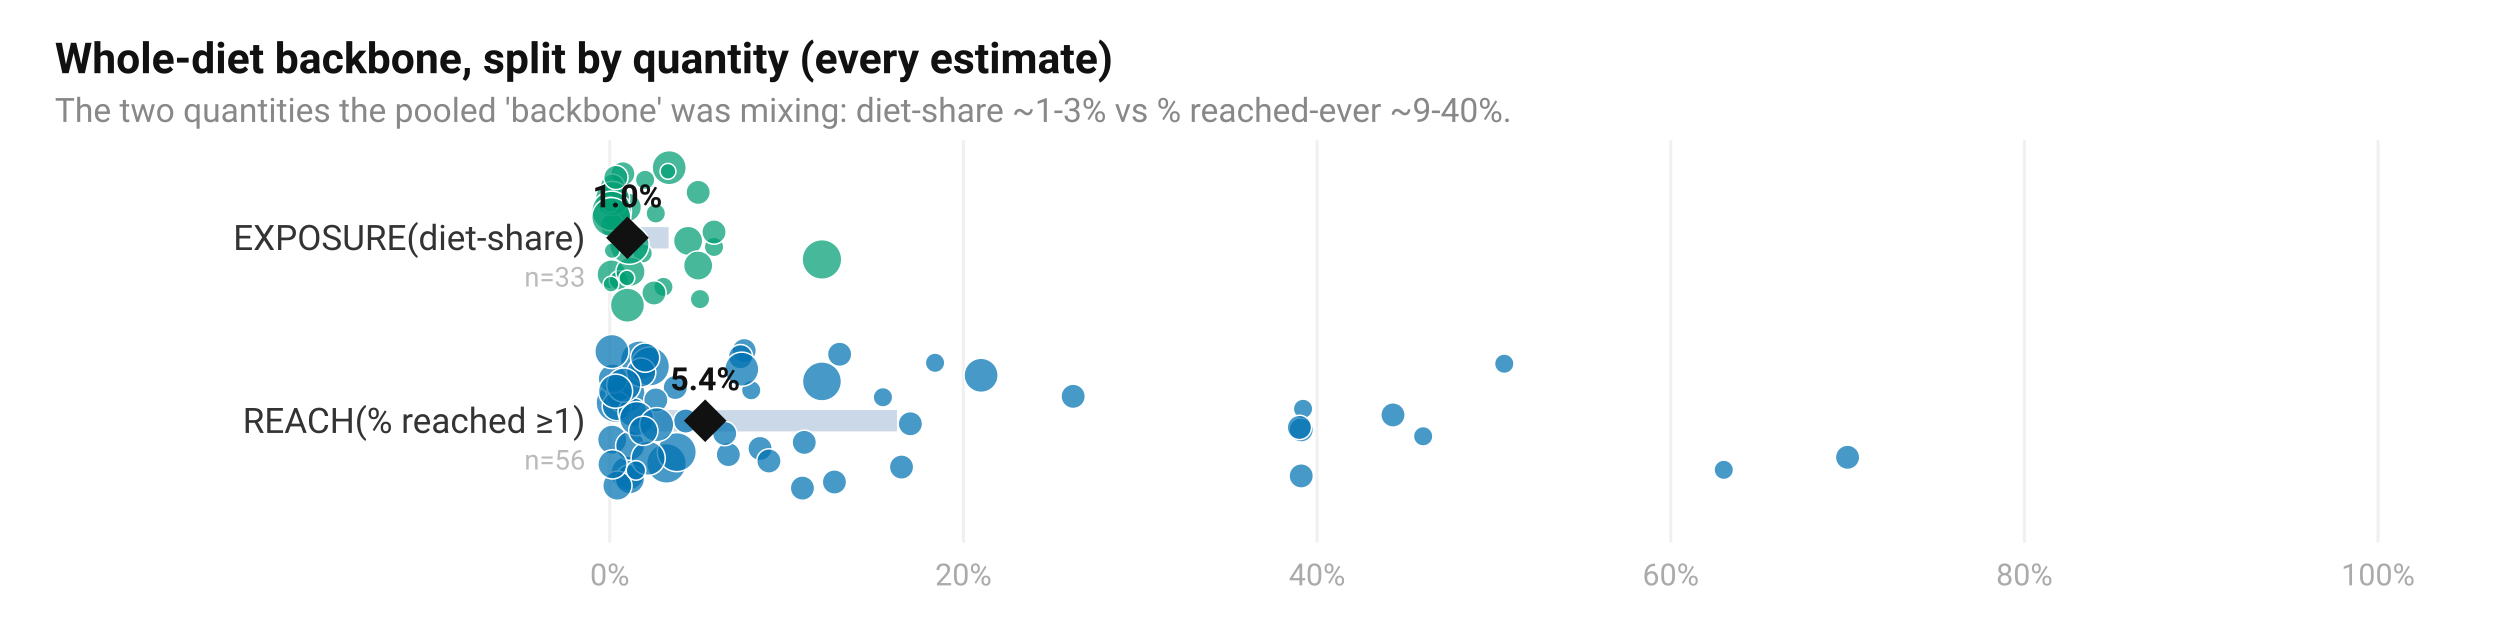
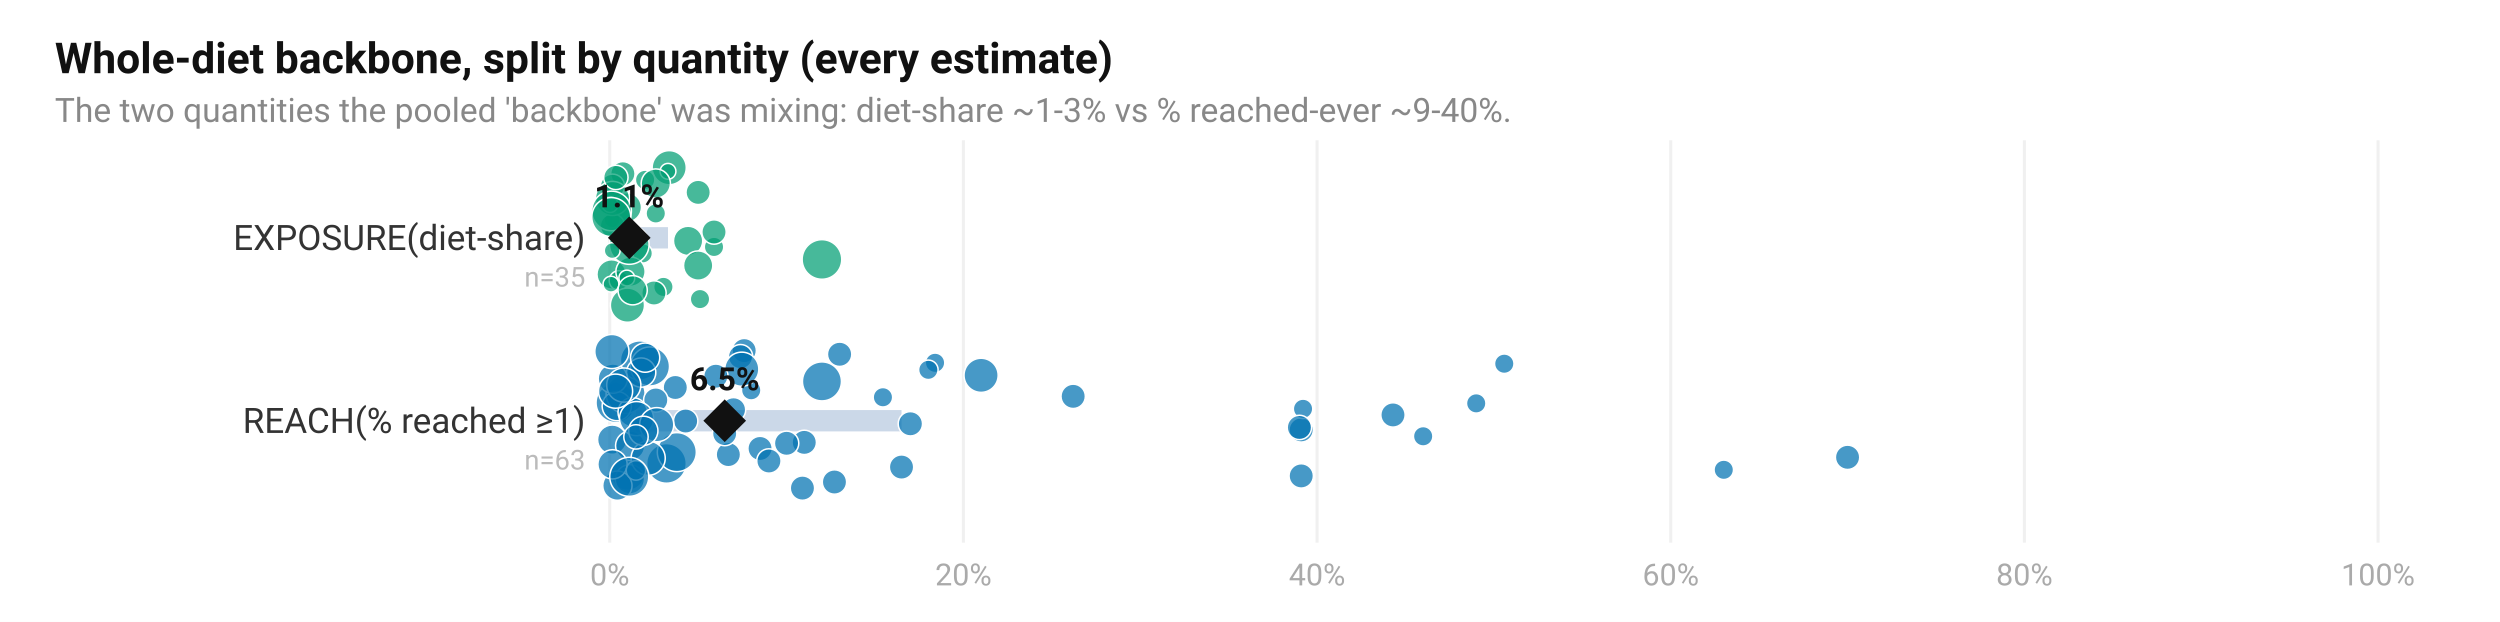
<svg xmlns="http://www.w3.org/2000/svg" viewBox="0 0 820 204" font-family="-apple-system,Segoe UI,Roboto,sans-serif" width="820" height="204">
  <rect width="820" height="204" fill="#fff" />
  <text x="18.0" y="24.0" font-size="14" text-anchor="start" fill="#111" font-weight="bold">Whole-diet backbone, split by quantity (every estimate)</text>
  <text x="18.0" y="40.0" font-size="11" text-anchor="start" fill="#888" font-weight="normal">The two quantities the pooled 'backbone' was mixing: diet-share ~1-3% vs % reached-ever ~9-40%.</text>
  <line x1="200.0" y1="46.0" x2="200.0" y2="178.0" stroke="#f0f0f0" stroke-width="1" />
  <text x="200.0" y="192.0" font-size="10" text-anchor="middle" fill="#aaa" font-weight="normal">0%</text>
  <line x1="316.0" y1="46.0" x2="316.0" y2="178.0" stroke="#f0f0f0" stroke-width="1" />
  <text x="316.0" y="192.0" font-size="10" text-anchor="middle" fill="#aaa" font-weight="normal">20%</text>
  <line x1="432.0" y1="46.0" x2="432.0" y2="178.0" stroke="#f0f0f0" stroke-width="1" />
  <text x="432.0" y="192.0" font-size="10" text-anchor="middle" fill="#aaa" font-weight="normal">40%</text>
  <line x1="548.0" y1="46.0" x2="548.0" y2="178.0" stroke="#f0f0f0" stroke-width="1" />
  <text x="548.0" y="192.0" font-size="10" text-anchor="middle" fill="#aaa" font-weight="normal">60%</text>
  <line x1="664.0" y1="46.0" x2="664.0" y2="178.0" stroke="#f0f0f0" stroke-width="1" />
  <text x="664.0" y="192.0" font-size="10" text-anchor="middle" fill="#aaa" font-weight="normal">80%</text>
  <line x1="780.0" y1="46.0" x2="780.0" y2="178.0" stroke="#f0f0f0" stroke-width="1" />
  <text x="780.0" y="192.0" font-size="10" text-anchor="middle" fill="#aaa" font-weight="normal">100%</text>
  <text x="192.0" y="82.0" font-size="11.5" text-anchor="end" fill="#333" font-weight="normal">EXPOSURE
(diet-share)</text>
-   <text x="192.0" y="94.0" font-size="9" text-anchor="end" fill="#bbb" font-weight="normal">n=33</text>
-   <line x1="200.9" y1="78.0" x2="219.3" y2="78.0" stroke="#cbd8e8" stroke-width="7" />
+   <text x="192.0" y="94.0" font-size="9" text-anchor="end" fill="#bbb" font-weight="normal">n=35</text>
+   <line x1="200.9" y1="78.0" x2="219.1" y2="78.0" stroke="#cbd8e8" stroke-width="7" />
  <circle cx="219.5" cy="55.0" r="5.6" fill="#009E73" fill-opacity="0.72" stroke="#fff" stroke-width="0.5" />
  <circle cx="200.6" cy="90.0" r="4.8" fill="#009E73" fill-opacity="0.72" stroke="#fff" stroke-width="0.5" />
  <circle cx="225.7" cy="79.0" r="4.8" fill="#009E73" fill-opacity="0.72" stroke="#fff" stroke-width="0.5" />
  <circle cx="205.6" cy="68.0" r="4.8" fill="#009E73" fill-opacity="0.72" stroke="#fff" stroke-width="0.5" />
  <circle cx="204.3" cy="57.0" r="4.0" fill="#009E73" fill-opacity="0.72" stroke="#fff" stroke-width="0.5" />
  <circle cx="203.0" cy="92.0" r="3.2" fill="#009E73" fill-opacity="0.72" stroke="#fff" stroke-width="0.5" />
  <circle cx="234.2" cy="81.0" r="3.2" fill="#009E73" fill-opacity="0.72" stroke="#fff" stroke-width="0.5" />
  <circle cx="215.1" cy="70.0" r="3.2" fill="#009E73" fill-opacity="0.72" stroke="#fff" stroke-width="0.5" />
  <circle cx="211.6" cy="59.0" r="3.2" fill="#009E73" fill-opacity="0.72" stroke="#fff" stroke-width="0.5" />
  <circle cx="217.6" cy="94.1" r="3.2" fill="#009E73" fill-opacity="0.72" stroke="#fff" stroke-width="0.5" />
  <circle cx="210.8" cy="83.1" r="3.2" fill="#009E73" fill-opacity="0.72" stroke="#fff" stroke-width="0.5" />
  <circle cx="200.8" cy="72.1" r="2.6" fill="#009E73" fill-opacity="0.72" stroke="#fff" stroke-width="0.5" />
  <circle cx="200.9" cy="61.1" r="4.0" fill="#009E73" fill-opacity="0.72" stroke="#fff" stroke-width="0.5" />
  <circle cx="214.5" cy="96.1" r="4.0" fill="#009E73" fill-opacity="0.72" stroke="#fff" stroke-width="0.5" />
  <circle cx="269.6" cy="85.1" r="6.5" fill="#009E73" fill-opacity="0.72" stroke="#fff" stroke-width="0.5" />
  <circle cx="200.9" cy="74.1" r="4.0" fill="#009E73" fill-opacity="0.72" stroke="#fff" stroke-width="0.5" />
  <circle cx="229.0" cy="63.1" r="4.0" fill="#009E73" fill-opacity="0.72" stroke="#fff" stroke-width="0.5" />
  <circle cx="229.6" cy="98.1" r="3.2" fill="#009E73" fill-opacity="0.72" stroke="#fff" stroke-width="0.5" />
  <circle cx="229.0" cy="87.1" r="4.8" fill="#009E73" fill-opacity="0.72" stroke="#fff" stroke-width="0.5" />
  <circle cx="234.2" cy="76.1" r="4.0" fill="#009E73" fill-opacity="0.72" stroke="#fff" stroke-width="0.5" />
  <circle cx="200.9" cy="65.1" r="5.6" fill="#009E73" fill-opacity="0.72" stroke="#fff" stroke-width="0.5" />
  <circle cx="205.8" cy="100.1" r="5.6" fill="#009E73" fill-opacity="0.72" stroke="#fff" stroke-width="0.5" />
  <circle cx="206.8" cy="89.1" r="4.8" fill="#009E73" fill-opacity="0.72" stroke="#fff" stroke-width="0.5" />
  <circle cx="205.6" cy="78.1" r="2.6" fill="#009E73" fill-opacity="0.72" stroke="#fff" stroke-width="0.5" />
  <circle cx="200.1" cy="67.1" r="2.6" fill="#009E73" fill-opacity="0.72" stroke="#fff" stroke-width="0.5" />
  <circle cx="219.1" cy="56.2" r="2.6" fill="#009E73" fill-opacity="0.72" stroke="#fff" stroke-width="0.5" />
  <circle cx="205.6" cy="91.2" r="2.6" fill="#009E73" fill-opacity="0.72" stroke="#fff" stroke-width="0.5" />
  <circle cx="206.4" cy="80.2" r="6.5" fill="#009E73" fill-opacity="0.72" stroke="#fff" stroke-width="0.5" />
  <circle cx="200.6" cy="69.2" r="6.5" fill="#009E73" fill-opacity="0.72" stroke="#fff" stroke-width="0.5" />
  <circle cx="202.0" cy="58.2" r="4.0" fill="#009E73" fill-opacity="0.72" stroke="#fff" stroke-width="0.5" />
  <circle cx="200.4" cy="93.2" r="2.6" fill="#009E73" fill-opacity="0.72" stroke="#fff" stroke-width="0.5" />
  <circle cx="200.8" cy="82.2" r="2.6" fill="#009E73" fill-opacity="0.72" stroke="#fff" stroke-width="0.5" />
  <circle cx="200.5" cy="71.2" r="6.4" fill="#009E73" fill-opacity="0.72" stroke="#fff" stroke-width="0.5" />
-   <path d="M205.8,71.0 L212.8,78.0 L205.8,85.0 L198.8,78.0 Z" fill="#111" />
-   <text x="205.8" y="68.0" font-size="10.5" text-anchor="middle" fill="#111" font-weight="bold">1.0%</text>
+   <circle cx="215.1" cy="60.2" r="4.8" fill="#009E73" fill-opacity="0.72" stroke="#fff" stroke-width="0.5" />
+   <circle cx="207.5" cy="95.2" r="4.8" fill="#009E73" fill-opacity="0.72" stroke="#fff" stroke-width="0.5" />
+   <path d="M206.4,71.0 L213.4,78.0 L206.4,85.0 L199.4,78.0 Z" fill="#111" />
+   <text x="206.4" y="68.0" font-size="10.5" text-anchor="middle" fill="#111" font-weight="bold">1.1%</text>
  <text x="192.0" y="142.0" font-size="11.5" text-anchor="end" fill="#333" font-weight="normal">REACH
(% reached ≥1)</text>
-   <text x="192.0" y="154.0" font-size="9" text-anchor="end" fill="#bbb" font-weight="normal">n=56</text>
-   <line x1="207.8" y1="138.0" x2="294.2" y2="138.0" stroke="#cbd8e8" stroke-width="7" />
+   <text x="192.0" y="154.0" font-size="9" text-anchor="end" fill="#bbb" font-weight="normal">n=63</text>
+   <line x1="208.6" y1="138.0" x2="295.7" y2="138.0" stroke="#cbd8e8" stroke-width="7" />
  <circle cx="244.1" cy="115.0" r="4.0" fill="#0072B2" fill-opacity="0.72" stroke="#fff" stroke-width="0.5" />
  <circle cx="606.0" cy="150.0" r="4.0" fill="#0072B2" fill-opacity="0.72" stroke="#fff" stroke-width="0.5" />
  <circle cx="298.6" cy="139.0" r="4.0" fill="#0072B2" fill-opacity="0.72" stroke="#fff" stroke-width="0.5" />
  <circle cx="246.4" cy="128.0" r="3.2" fill="#0072B2" fill-opacity="0.72" stroke="#fff" stroke-width="0.5" />
  <circle cx="242.9" cy="117.0" r="4.0" fill="#0072B2" fill-opacity="0.72" stroke="#fff" stroke-width="0.5" />
  <circle cx="218.6" cy="152.0" r="6.5" fill="#0072B2" fill-opacity="0.72" stroke="#fff" stroke-width="0.5" />
  <circle cx="426.8" cy="141.0" r="4.0" fill="#0072B2" fill-opacity="0.72" stroke="#fff" stroke-width="0.5" />
  <circle cx="352.0" cy="130.0" r="4.0" fill="#0072B2" fill-opacity="0.72" stroke="#fff" stroke-width="0.5" />
  <circle cx="306.7" cy="119.0" r="3.2" fill="#0072B2" fill-opacity="0.72" stroke="#fff" stroke-width="0.5" />
  <circle cx="565.4" cy="154.1" r="3.2" fill="#0072B2" fill-opacity="0.72" stroke="#fff" stroke-width="0.5" />
  <circle cx="466.8" cy="143.1" r="3.2" fill="#0072B2" fill-opacity="0.72" stroke="#fff" stroke-width="0.5" />
  <circle cx="202.0" cy="132.1" r="6.5" fill="#0072B2" fill-opacity="0.72" stroke="#fff" stroke-width="0.5" />
  <circle cx="243.3" cy="121.1" r="5.6" fill="#0072B2" fill-opacity="0.72" stroke="#fff" stroke-width="0.5" />
  <circle cx="426.8" cy="156.1" r="4.0" fill="#0072B2" fill-opacity="0.72" stroke="#fff" stroke-width="0.5" />
  <circle cx="263.8" cy="145.1" r="4.0" fill="#0072B2" fill-opacity="0.72" stroke="#fff" stroke-width="0.5" />
  <circle cx="427.4" cy="134.1" r="3.2" fill="#0072B2" fill-opacity="0.72" stroke="#fff" stroke-width="0.5" />
  <circle cx="321.8" cy="123.1" r="5.6" fill="#0072B2" fill-opacity="0.72" stroke="#fff" stroke-width="0.5" />
  <circle cx="273.7" cy="158.1" r="4.0" fill="#0072B2" fill-opacity="0.72" stroke="#fff" stroke-width="0.5" />
  <circle cx="249.3" cy="147.1" r="4.0" fill="#0072B2" fill-opacity="0.72" stroke="#fff" stroke-width="0.5" />
  <circle cx="456.9" cy="136.1" r="4.0" fill="#0072B2" fill-opacity="0.72" stroke="#fff" stroke-width="0.5" />
  <circle cx="269.6" cy="125.1" r="6.4" fill="#0072B2" fill-opacity="0.72" stroke="#fff" stroke-width="0.5" />
  <circle cx="263.2" cy="160.1" r="4.0" fill="#0072B2" fill-opacity="0.72" stroke="#fff" stroke-width="0.5" />
  <circle cx="238.9" cy="149.1" r="4.0" fill="#0072B2" fill-opacity="0.72" stroke="#fff" stroke-width="0.5" />
  <circle cx="224.9" cy="138.1" r="4.0" fill="#0072B2" fill-opacity="0.72" stroke="#fff" stroke-width="0.5" />
  <circle cx="221.5" cy="127.1" r="4.0" fill="#0072B2" fill-opacity="0.72" stroke="#fff" stroke-width="0.5" />
  <circle cx="275.4" cy="116.2" r="4.0" fill="#0072B2" fill-opacity="0.72" stroke="#fff" stroke-width="0.5" />
  <circle cx="252.2" cy="151.2" r="4.0" fill="#0072B2" fill-opacity="0.72" stroke="#fff" stroke-width="0.5" />
  <circle cx="426.2" cy="140.2" r="4.0" fill="#0072B2" fill-opacity="0.72" stroke="#fff" stroke-width="0.5" />
  <circle cx="205.2" cy="129.2" r="6.4" fill="#0072B2" fill-opacity="0.72" stroke="#fff" stroke-width="0.5" />
  <circle cx="209.9" cy="118.2" r="6.4" fill="#0072B2" fill-opacity="0.72" stroke="#fff" stroke-width="0.5" />
  <circle cx="295.7" cy="153.2" r="4.0" fill="#0072B2" fill-opacity="0.72" stroke="#fff" stroke-width="0.5" />
  <circle cx="237.7" cy="142.2" r="4.0" fill="#0072B2" fill-opacity="0.72" stroke="#fff" stroke-width="0.5" />
  <circle cx="215.1" cy="131.2" r="4.0" fill="#0072B2" fill-opacity="0.72" stroke="#fff" stroke-width="0.5" />
  <circle cx="213.2" cy="120.2" r="6.4" fill="#0072B2" fill-opacity="0.72" stroke="#fff" stroke-width="0.5" />
  <circle cx="205.9" cy="155.2" r="5.6" fill="#0072B2" fill-opacity="0.72" stroke="#fff" stroke-width="0.5" />
  <circle cx="200.8" cy="144.2" r="4.8" fill="#0072B2" fill-opacity="0.72" stroke="#fff" stroke-width="0.5" />
  <circle cx="202.3" cy="133.2" r="4.8" fill="#0072B2" fill-opacity="0.72" stroke="#fff" stroke-width="0.5" />
  <circle cx="210.3" cy="122.2" r="4.8" fill="#0072B2" fill-opacity="0.72" stroke="#fff" stroke-width="0.5" />
  <circle cx="206.6" cy="157.2" r="4.8" fill="#0072B2" fill-opacity="0.72" stroke="#fff" stroke-width="0.5" />
  <circle cx="206.7" cy="146.2" r="4.8" fill="#0072B2" fill-opacity="0.72" stroke="#fff" stroke-width="0.5" />
  <circle cx="207.5" cy="135.2" r="4.8" fill="#0072B2" fill-opacity="0.72" stroke="#fff" stroke-width="0.5" />
  <circle cx="201.0" cy="124.2" r="4.8" fill="#0072B2" fill-opacity="0.72" stroke="#fff" stroke-width="0.5" />
  <circle cx="202.5" cy="159.3" r="4.8" fill="#0072B2" fill-opacity="0.72" stroke="#fff" stroke-width="0.5" />
  <circle cx="222.0" cy="148.3" r="6.4" fill="#0072B2" fill-opacity="0.72" stroke="#fff" stroke-width="0.5" />
  <circle cx="208.8" cy="137.3" r="5.6" fill="#0072B2" fill-opacity="0.72" stroke="#fff" stroke-width="0.5" />
  <circle cx="204.6" cy="126.3" r="5.6" fill="#0072B2" fill-opacity="0.72" stroke="#fff" stroke-width="0.5" />
  <circle cx="200.7" cy="115.3" r="5.6" fill="#0072B2" fill-opacity="0.72" stroke="#fff" stroke-width="0.5" />
  <circle cx="212.6" cy="150.3" r="5.6" fill="#0072B2" fill-opacity="0.72" stroke="#fff" stroke-width="0.5" />
  <circle cx="215.4" cy="139.3" r="5.6" fill="#0072B2" fill-opacity="0.72" stroke="#fff" stroke-width="0.5" />
  <circle cx="201.9" cy="128.3" r="5.6" fill="#0072B2" fill-opacity="0.72" stroke="#fff" stroke-width="0.5" />
  <circle cx="211.6" cy="117.3" r="4.8" fill="#0072B2" fill-opacity="0.72" stroke="#fff" stroke-width="0.5" />
  <circle cx="200.9" cy="152.3" r="4.8" fill="#0072B2" fill-opacity="0.72" stroke="#fff" stroke-width="0.5" />
  <circle cx="211.0" cy="141.3" r="4.8" fill="#0072B2" fill-opacity="0.72" stroke="#fff" stroke-width="0.5" />
  <circle cx="289.6" cy="130.3" r="3.2" fill="#0072B2" fill-opacity="0.72" stroke="#fff" stroke-width="0.5" />
  <circle cx="493.4" cy="119.3" r="3.2" fill="#0072B2" fill-opacity="0.72" stroke="#fff" stroke-width="0.5" />
  <circle cx="208.6" cy="154.3" r="3.2" fill="#0072B2" fill-opacity="0.72" stroke="#fff" stroke-width="0.5" />
-   <path d="M231.3,131.0 L238.3,138.0 L231.3,145.0 L224.3,138.0 Z" fill="#111" />
-   <text x="231.3" y="128.0" font-size="10.5" text-anchor="middle" fill="#111" font-weight="bold">5.4%</text>
+   <circle cx="208.6" cy="143.3" r="4.0" fill="#0072B2" fill-opacity="0.72" stroke="#fff" stroke-width="0.5" />
+   <circle cx="484.2" cy="132.3" r="3.2" fill="#0072B2" fill-opacity="0.72" stroke="#fff" stroke-width="0.5" />
+   <circle cx="304.5" cy="121.3" r="3.2" fill="#0072B2" fill-opacity="0.72" stroke="#fff" stroke-width="0.5" />
+   <circle cx="206.4" cy="156.4" r="6.4" fill="#0072B2" fill-opacity="0.72" stroke="#fff" stroke-width="0.5" />
+   <circle cx="258.0" cy="145.4" r="4.0" fill="#0072B2" fill-opacity="0.72" stroke="#fff" stroke-width="0.5" />
+   <circle cx="240.6" cy="134.4" r="4.0" fill="#0072B2" fill-opacity="0.72" stroke="#fff" stroke-width="0.5" />
+   <circle cx="234.8" cy="123.4" r="4.0" fill="#0072B2" fill-opacity="0.72" stroke="#fff" stroke-width="0.5" />
+   <path d="M237.7,131.0 L244.7,138.0 L237.7,145.0 L230.7,138.0 Z" fill="#111" />
+   <text x="237.7" y="128.0" font-size="10.5" text-anchor="middle" fill="#111" font-weight="bold">6.5%</text>
</svg>
